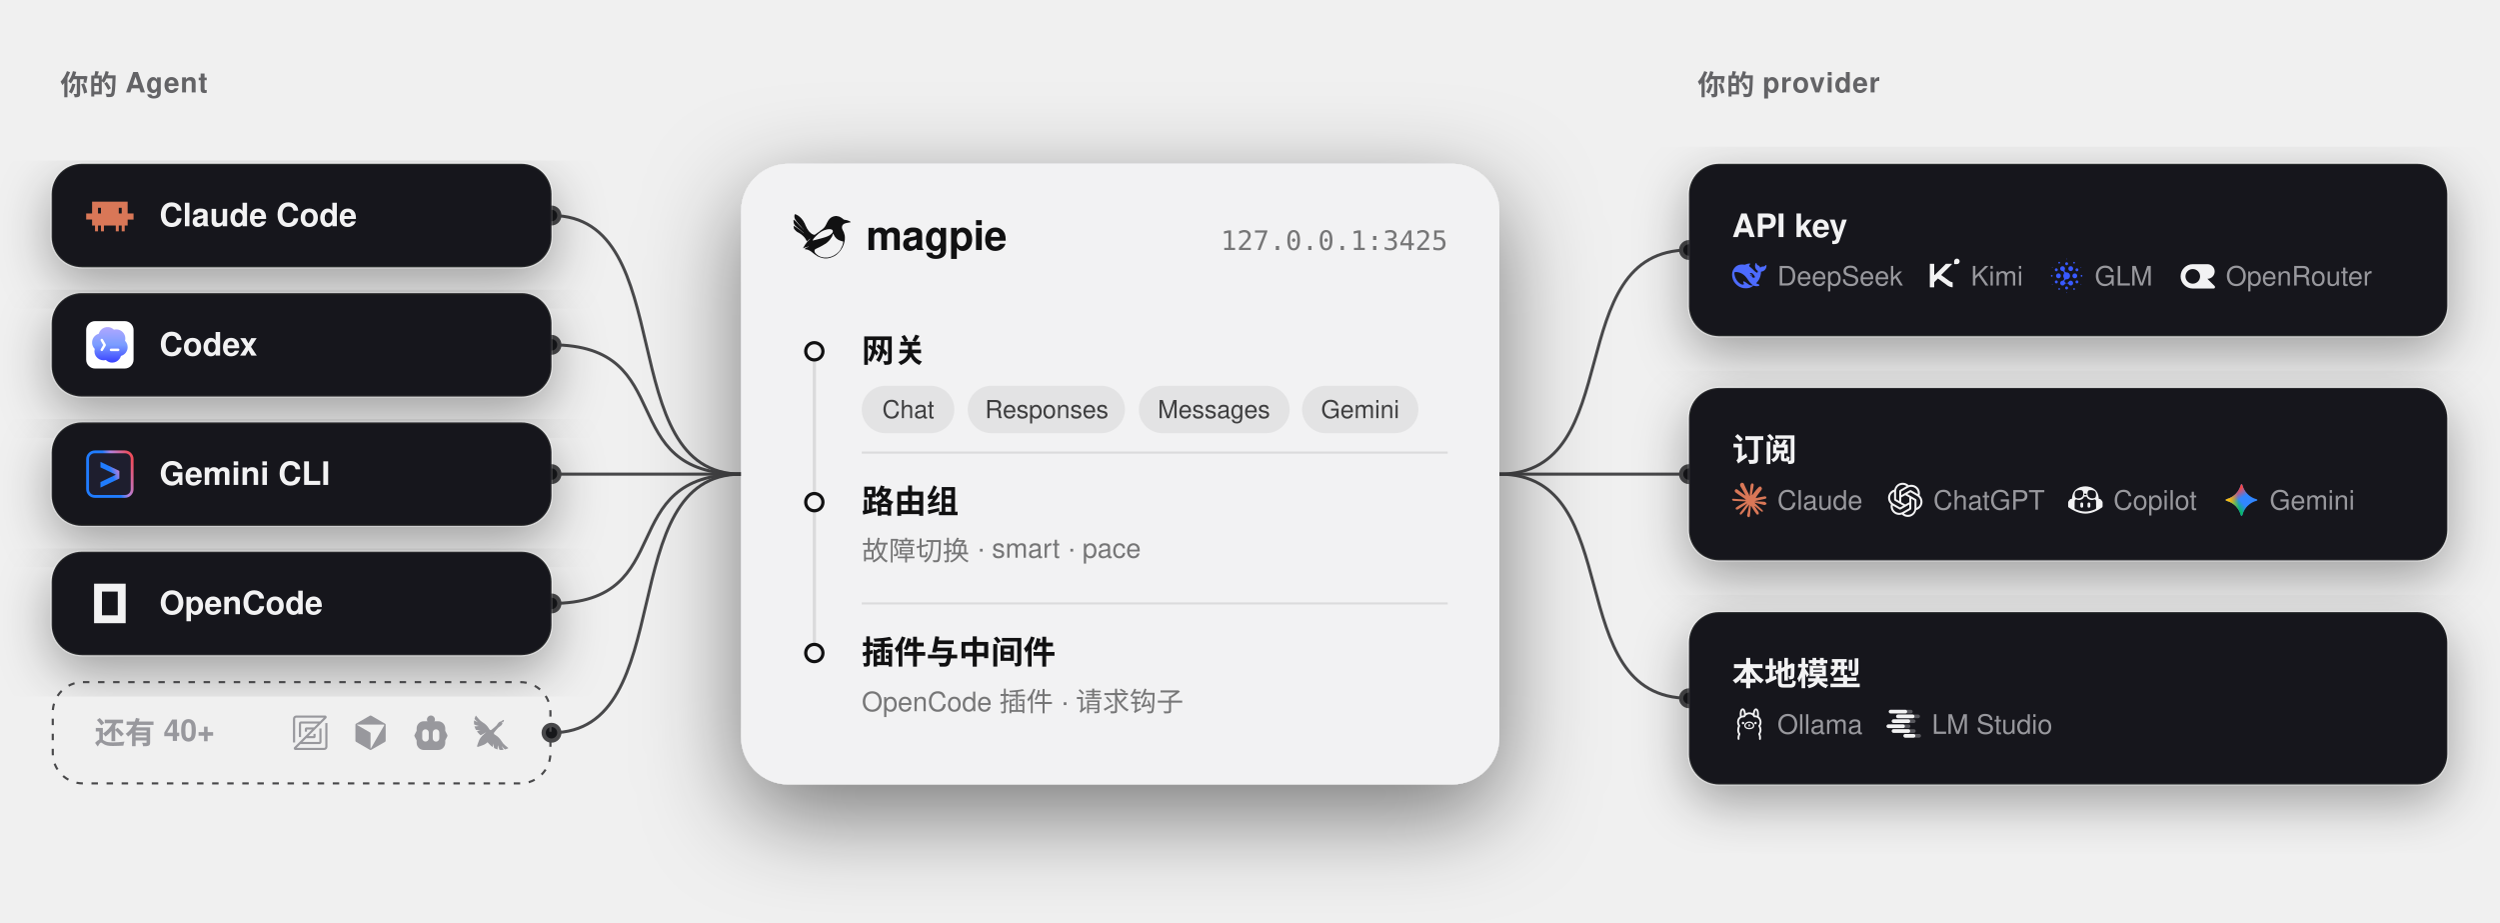
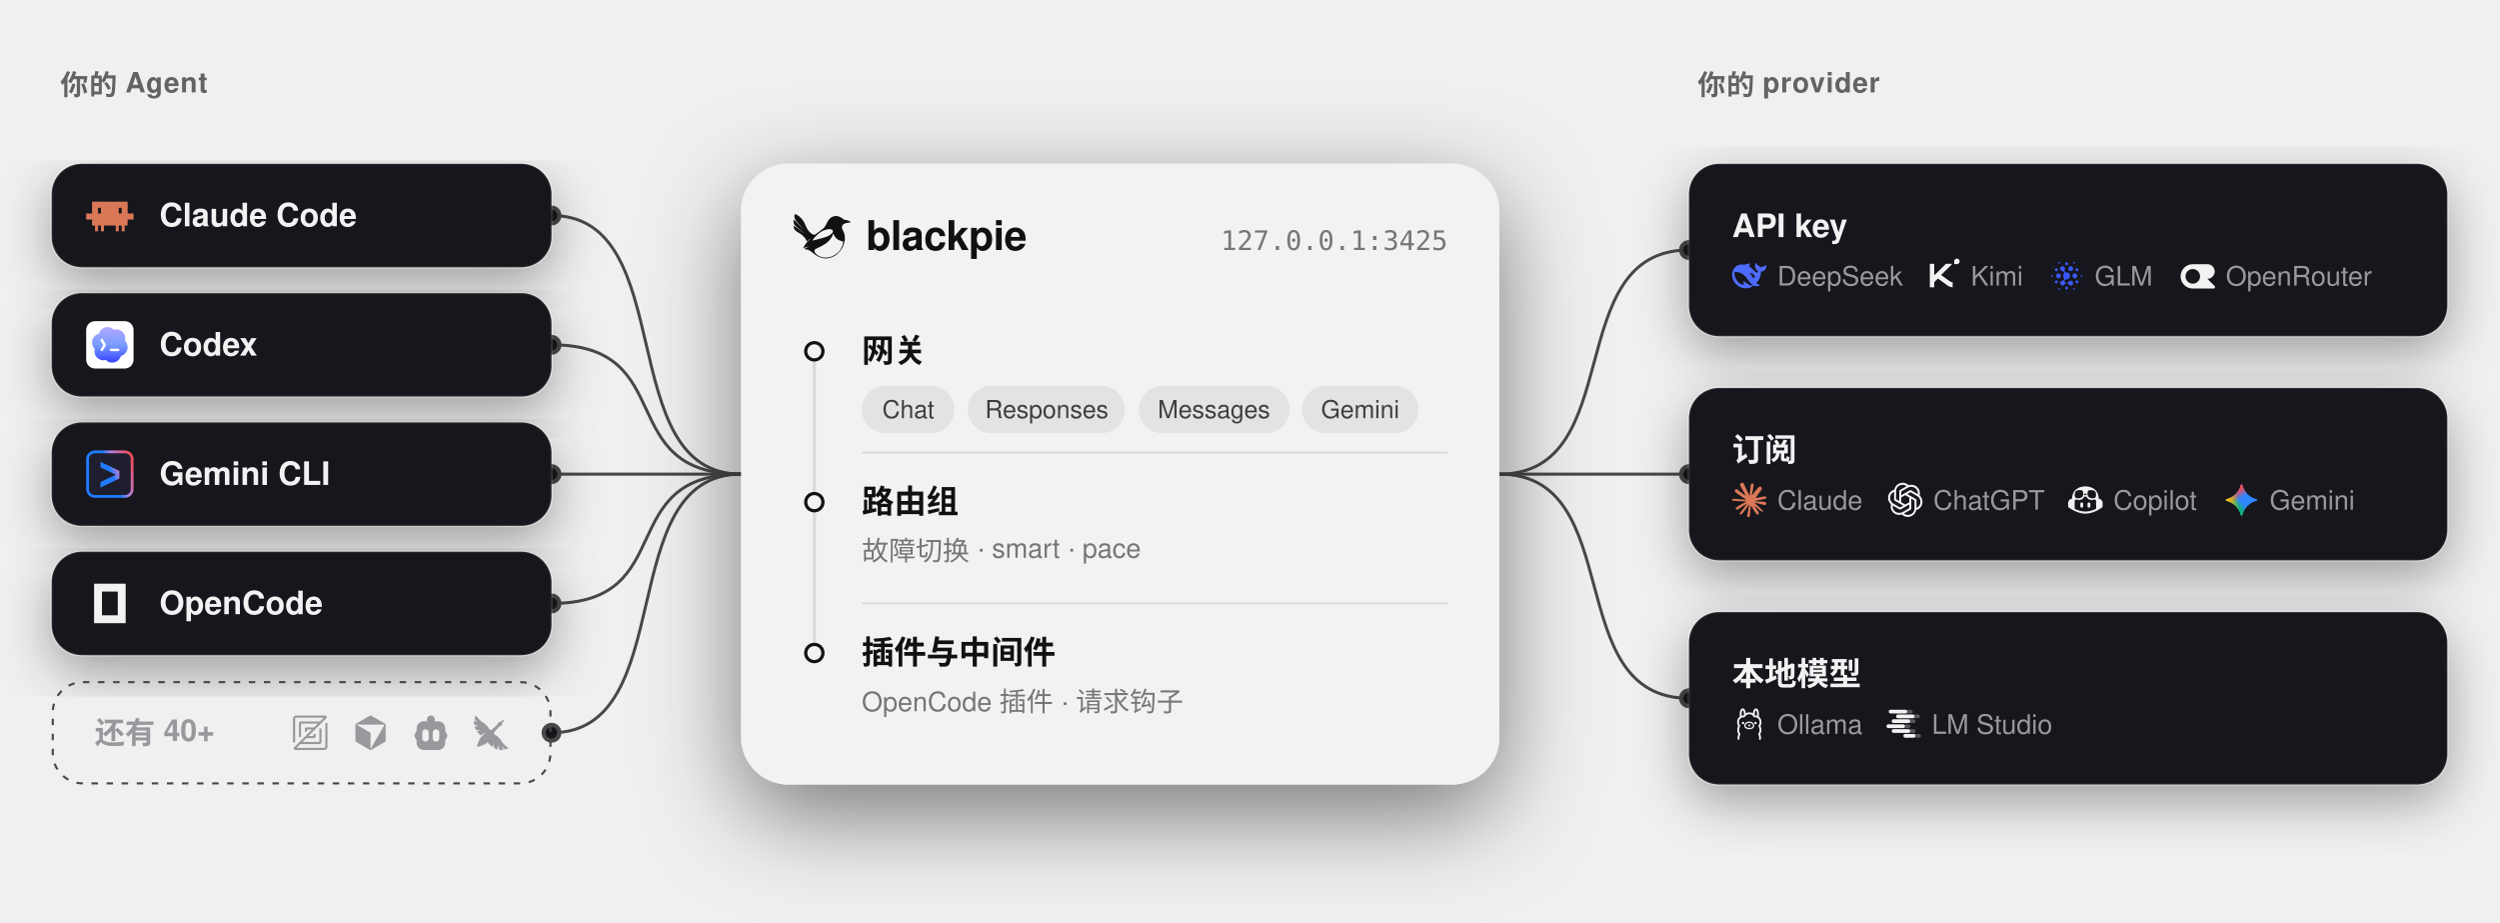
- <svg xmlns="http://www.w3.org/2000/svg" viewBox="0 0 1160 428" width="1160" height="428" role="img" aria-label="magpie: agents → gateway → providers">
+ <svg xmlns="http://www.w3.org/2000/svg" viewBox="0 0 1160 428" width="1160" height="428" role="img" aria-label="blackpie: agents → gateway → providers">
  <defs>
    <filter id="s" x="-20%" y="-20%" width="140%" height="160%">
      <feDropShadow dx="0" dy="8" stdDeviation="12" flood-color="#000" flood-opacity="0.35" />
    </filter>
    <filter id="h" x="-30%" y="-30%" width="160%" height="190%">
      <feDropShadow dx="0" dy="14" stdDeviation="22" flood-color="#000" flood-opacity="0.5" />
    </filter>
    <marker id="dot" viewBox="0 0 8 8" refX="4" refY="4" markerWidth="8" markerHeight="8">
      <circle cx="4" cy="4" r="2.6" fill="#16171a" stroke="#48484a" stroke-width="1.4" />
    </marker>
  </defs>
  <g font-family="-apple-system, BlinkMacSystemFont, &quot;SF Pro Text&quot;, &quot;Segoe UI&quot;, &quot;PingFang SC&quot;, &quot;Hiragino Sans GB&quot;, &quot;Microsoft YaHei&quot;, Helvetica, Arial, sans-serif">
    <text x="28" y="44" font-size="13" font-weight="600" letter-spacing="0.4" fill="#636366">你的 Agent</text>
    <text x="788" y="44" font-size="13" font-weight="600" letter-spacing="0.4" fill="#636366">你的 provider</text>
    <g fill="none" stroke="#48484a" stroke-width="1.4" stroke-linecap="round">
      <path d="M256 100.0 C316 100.0 284 220.0 344 220.0" marker-start="url(#dot)" />
      <path d="M256 160.0 C316 160.0 284 220.0 344 220.0" marker-start="url(#dot)" />
      <path d="M256 220.0 C316 220.0 284 220.0 344 220.0" marker-start="url(#dot)" />
      <path d="M256 280.0 C316 280.0 284 220.0 344 220.0" marker-start="url(#dot)" />
      <path d="M256 340.0 C316 340.0 284 220.0 344 220.0" marker-start="url(#dot)" />
      <path d="M696 220.0 C756 220.0 724 116.0 784 116.0" marker-end="url(#dot)" />
      <path d="M696 220.0 C756 220.0 724 220.0 784 220.0" marker-end="url(#dot)" />
      <path d="M696 220.0 C756 220.0 724 324.0 784 324.0" marker-end="url(#dot)" />
    </g>
    <rect x="24" y="76" width="232" height="48" rx="14" fill="#16171a" stroke="rgba(255,255,255,0.09)" filter="url(#s)" />
    <svg x="40" y="89.0" width="22" height="22" color="#f2f2f3" viewBox="0 0 24 24">
      <path clip-rule="evenodd" d="M20.998 10.949H24v3.102h-3v3.028h-1.487V20H18v-2.921h-1.487V20H15v-2.921H9V20H7.488v-2.921H6V20H4.487v-2.921H3V14.05H0V10.95h3V5h17.998v5.949zM6 10.949h1.488V8.102H6v2.847zm10.51 0H18V8.102h-1.49v2.847z" fill="#D97757" fill-rule="evenodd" />
    </svg>
    <text x="74" y="105.0" font-size="15" font-weight="590" fill="#f2f2f3">Claude Code</text>
    <rect x="24" y="136" width="232" height="48" rx="14" fill="#16171a" stroke="rgba(255,255,255,0.09)" filter="url(#s)" />
    <svg x="40" y="149.0" width="22" height="22" color="#f2f2f3" viewBox="0 0 24 24">
      <path d="M19.503 0H4.496A4.496 4.496 0 000 4.496v15.007A4.496 4.496 0 004.496 24h15.007A4.496 4.496 0 0024 19.503V4.496A4.496 4.496 0 0019.503 0z" fill="#fff" />
      <path d="M9.064 3.344a4.578 4.578 0 012.285-.312c1 .115 1.891.54 2.673 1.275.01.01.024.017.037.021a.09.09 0 00.043 0 4.55 4.55 0 013.046.275l.047.022.116.057a4.581 4.581 0 012.188 2.399c.209.51.313 1.041.315 1.595a4.24 4.24 0 01-.134 1.223.123.123 0 00.03.115c.594.607.988 1.33 1.183 2.17.289 1.425-.007 2.71-.887 3.854l-.136.166a4.548 4.548 0 01-2.201 1.388.123.123 0 00-.081.076c-.191.551-.383 1.023-.74 1.494-.9 1.187-2.222 1.846-3.711 1.838-1.187-.006-2.239-.44-3.157-1.302a.107.107 0 00-.105-.024c-.388.125-.78.143-1.204.138a4.441 4.441 0 01-1.945-.466 4.544 4.544 0 01-1.61-1.335c-.152-.202-.303-.392-.414-.617a5.81 5.81 0 01-.37-.961 4.582 4.582 0 01-.014-2.298.124.124 0 00.006-.056.085.085 0 00-.027-.048 4.467 4.467 0 01-1.034-1.651 3.896 3.896 0 01-.251-1.192 5.189 5.189 0 01.141-1.6c.337-1.112.982-1.985 1.933-2.618.212-.141.413-.251.601-.33.215-.089.43-.164.646-.227a.098.098 0 00.065-.066 4.51 4.51 0 01.829-1.615 4.535 4.535 0 011.837-1.388zm3.482 10.565a.637.637 0 000 1.272h3.636a.637.637 0 100-1.272h-3.636zM8.462 9.23a.637.637 0 00-1.106.631l1.272 2.224-1.266 2.136a.636.636 0 101.095.649l1.454-2.455a.636.636 0 00.005-.64L8.462 9.23z" fill="url(#i56-lobe-icons-codex-_R_0_)" />
      <defs>
        <linearGradient gradientUnits="userSpaceOnUse" id="i56-lobe-icons-codex-_R_0_" x1="12" x2="12" y1="3" y2="21">
          <stop stop-color="#B1A7FF" />
          <stop offset=".5" stop-color="#7A9DFF" />
          <stop offset="1" stop-color="#3941FF" />
        </linearGradient>
      </defs>
    </svg>
    <text x="74" y="165.0" font-size="15" font-weight="590" fill="#f2f2f3">Codex</text>
    <rect x="24" y="196" width="232" height="48" rx="14" fill="#16171a" stroke="rgba(255,255,255,0.09)" filter="url(#s)" />
    <svg x="40" y="209.0" width="22" height="22" color="#f2f2f3" viewBox="0 0 24 24">
      <path d="M0 4.391A4.391 4.391 0 014.391 0h15.217A4.391 4.391 0 0124 4.391v15.217A4.391 4.391 0 0119.608 24H4.391A4.391 4.391 0 010 19.608V4.391z" fill="url(#i57-lobe-icons-gemini-cli-_R_0_)" />
      <path clip-rule="evenodd" d="M19.74 1.444a2.816 2.816 0 012.816 2.816v15.48a2.816 2.816 0 01-2.816 2.816H4.26a2.816 2.816 0 01-2.816-2.816V4.26A2.816 2.816 0 014.26 1.444h15.48zM7.236 8.564l7.752 3.728-7.752 3.727v2.802l9.557-4.596v-3.866L7.236 5.763v2.801z" fill="#1E1E2E" fill-rule="evenodd" />
      <defs>
        <linearGradient gradientUnits="userSpaceOnUse" id="i57-lobe-icons-gemini-cli-_R_0_" x1="24" x2="0" y1="6.587" y2="16.494">
          <stop stop-color="#EE4D5D" />
          <stop offset=".328" stop-color="#B381DD" />
          <stop offset=".476" stop-color="#207CFE" />
        </linearGradient>
      </defs>
    </svg>
    <text x="74" y="225.0" font-size="15" font-weight="590" fill="#f2f2f3">Gemini CLI</text>
    <rect x="24" y="256" width="232" height="48" rx="14" fill="#16171a" stroke="rgba(255,255,255,0.09)" filter="url(#s)" />
    <svg x="40" y="269.0" width="22" height="22" color="#f2f2f3" fill="currentColor" fill-rule="evenodd" viewBox="0 0 24 24">
      <path d="M16 6H8v12h8V6zm4 16H4V2h16v20z" />
    </svg>
    <text x="74" y="285.0" font-size="15" font-weight="590" fill="#f2f2f3">OpenCode</text>
    <rect x="24.5" y="316.5" width="231" height="47" rx="14" fill="none" stroke="#48484a" stroke-dasharray="3 4" />
    <text x="44" y="345.0" font-size="14" font-weight="590" fill="#98989d">还有 40+</text>
    <svg x="220" y="332.0" width="16" height="16" color="#98989d" fill="currentColor" fill-rule="evenodd" viewBox="0 0 24 24">
      <path d="M21.595 23.61c1.167-.254 2.405-.944 2.405-.944l-2.167-1.784a12.124 12.124 0 01-2.695-3.131 12.127 12.127 0 00-3.97-4.049l-.794-.462a1.115 1.115 0 01-.488-.815.844.844 0 01.154-.575c.413-.582 2.548-3.115 2.94-3.44.503-.416 1.065-.762 1.586-1.159.074-.056.148-.112.221-.17.003-.002.007-.004.009-.007.167-.131.325-.272.45-.438.453-.524.563-.988.59-1.193-.061-.197-.244-.639-.753-1.148.319.02.705.272 1.056.569.235-.376.481-.773.727-1.171.165-.266-.08-.465-.086-.471h-.001V3.22c-.007-.007-.206-.25-.471-.086-.567.35-1.134.702-1.639 1.021 0 0-.597-.012-1.305.599a2.464 2.464 0 00-.438.45l-.007.009c-.058.072-.114.147-.17.221-.397.521-.743 1.083-1.16 1.587-.323.391-2.857 2.526-3.44 2.94a.842.842 0 01-.574.153 1.115 1.115 0 01-.815-.488l-.462-.794a12.123 12.123 0 00-4.049-3.97 12.133 12.133 0 01-3.13-2.695L1.332 0S.643 1.238.39 2.405c.352.428 1.27 1.49 2.34 2.302C1.58 4.167.73 3.75.06 3.4c-.103.765-.063 1.92.043 2.816.726.317 1.961.806 3.219 1.066-1.006.236-2.11.278-2.961.262.15.554.358 1.119.64 1.688.119.263.25.52.39.77.452.125 2.222.383 3.164.171l-2.51.897a27.776 27.776 0 002.544 2.726c2.031-1.092 2.494-1.241 4.018-2.238-2.467 2.008-3.108 2.828-3.8 3.67l-.483.678c-.25.351-.469.725-.65 1.117-.61 1.31-1.47 4.1-1.47 4.1-.154.486.202.842.674.674 0 0 2.79-.861 4.1-1.47.392-.182.766-.4 1.118-.65l.677-.483c.227-.187.453-.37.701-.586 0 0 1.705 2.02 3.458 3.349l.896-2.511c-.211.942.046 2.712.17 3.163.252.142.509.272.772.392.569.28 1.134.49 1.688.64-.016-.853.026-1.956.261-2.962.26 1.258.75 2.493 1.067 3.219.895.106 2.051.146 2.816.043a73.87 73.87 0 01-1.308-2.67c.811 1.07 1.874 1.988 2.302 2.34h-.001z" />
    </svg>
    <svg x="192" y="332.0" width="16" height="16" color="#98989d" fill="currentColor" fill-rule="evenodd" viewBox="0 0 24 24">
      <path d="M17.035 3.991c2.75 0 4.98 2.24 4.98 5.003v1.667l1.45 2.896a1.01 1.01 0 01-.002.909l-1.448 2.864v1.668c0 2.762-2.23 5.002-4.98 5.002H7.074c-2.751 0-4.98-2.24-4.98-5.002V17.33l-1.48-2.855a1.01 1.01 0 01-.003-.927l1.482-2.887V8.994c0-2.763 2.23-5.003 4.98-5.003h9.962zM8.265 9.6a2.274 2.274 0 00-2.274 2.274v4.042a2.274 2.274 0 004.547 0v-4.042A2.274 2.274 0 008.265 9.6zm7.326 0a2.274 2.274 0 00-2.274 2.274v4.042a2.274 2.274 0 104.548 0v-4.042A2.274 2.274 0 0015.59 9.6z" />
      <path d="M12.054 5.558a2.779 2.779 0 100-5.558 2.779 2.779 0 000 5.558z" />
    </svg>
    <svg x="164" y="332.0" width="16" height="16" color="#98989d" fill="currentColor" fill-rule="evenodd" viewBox="0 0 24 24">
      <path d="M22.106 5.68L12.5.135a.998.998 0 00-.998 0L1.893 5.68a.84.84 0 00-.419.726v11.186c0 .3.16.577.42.727l9.607 5.547a.999.999 0 00.998 0l9.608-5.547a.84.84 0 00.42-.727V6.407a.84.84 0 00-.42-.726zm-.603 1.176L12.228 22.92c-.063.108-.228.064-.228-.061V12.34a.59.59 0 00-.295-.51l-9.11-5.26c-.107-.062-.063-.228.062-.228h18.55c.264 0 .428.286.296.514z" />
    </svg>
    <svg x="136" y="332.0" width="16" height="16" color="#98989d" fill="currentColor" fill-rule="evenodd" viewBox="0 0 96 96">
      <path clip-rule="evenodd" d="M9 6C7.343 6 6 7.343 6 9V75H0V9C0 4.029 4.029 0 9 0H89.379C93.388 0 95.395 4.847 92.561 7.682L43.055 57.188H57V51H63V58.688C63 61.173 60.985 63.188 58.5 63.188H37.055L26.743 73.5H73.5V36H79.5V73.5C79.5 76.814 76.814 79.5 73.5 79.5H20.743L10.243 90H87C88.657 90 90 88.657 90 87V21H96V87C96 91.971 91.971 96 87 96H6.621C2.612 96 0.605 91.153 3.439 88.318L52.757 39H39V45H33V37.5C33 35.015 35.015 33 37.5 33H58.757L69.257 22.5H22.5V60H16.5V22.5C16.5 19.186 19.186 16.5 22.5 16.5H75.257L85.757 6H9Z" />
    </svg>
    <rect x="784" y="76" width="352" height="80" rx="14" fill="#16171a" stroke="rgba(255,255,255,0.09)" filter="url(#s)" />
    <text x="804" y="110" font-size="15" font-weight="590" fill="#f2f2f3">API key</text>
    <svg x="804" y="120" width="16" height="16" color="#f2f2f3" viewBox="0 0 24 24">
      <path d="M23.748 4.482c-.254-.124-.364.113-.512.234-.051.039-.094.09-.137.136-.372.397-.806.657-1.373.626-.829-.046-1.537.214-2.163.848-.133-.782-.575-1.248-1.247-1.548-.352-.156-.708-.311-.955-.65-.172-.241-.219-.51-.305-.774-.055-.16-.11-.323-.293-.35-.2-.031-.278.136-.356.276-.313.572-.434 1.202-.422 1.84.027 1.436.633 2.58 1.838 3.393.137.093.172.187.129.323-.082.28-.18.552-.266.833-.055.179-.137.217-.329.14a5.526 5.526 0 01-1.736-1.18c-.857-.828-1.631-1.742-2.597-2.458a11.365 11.365 0 00-.689-.471c-.985-.957.13-1.743.388-1.836.27-.098.093-.432-.779-.428-.872.004-1.67.295-2.687.684a3.055 3.055 0 01-.465.137 9.597 9.597 0 00-2.883-.102c-1.885.21-3.39 1.102-4.497 2.623C.082 8.606-.231 10.684.152 12.85c.403 2.284 1.569 4.175 3.36 5.653 1.858 1.533 3.997 2.284 6.438 2.14 1.482-.085 3.133-.284 4.994-1.86.47.234.962.327 1.78.397.63.059 1.236-.03 1.705-.128.735-.156.684-.837.419-.961-2.155-1.004-1.682-.595-2.113-.926 1.096-1.296 2.746-2.642 3.392-7.003.05-.347.007-.565 0-.845-.004-.17.035-.237.23-.256a4.173 4.173 0 001.545-.475c1.396-.763 1.96-2.015 2.093-3.517.02-.23-.004-.467-.247-.588zM11.581 18c-2.089-1.642-3.102-2.183-3.52-2.16-.392.024-.321.471-.235.763.09.288.207.486.371.739.114.167.192.416-.113.603-.673.416-1.842-.14-1.897-.167-1.361-.802-2.5-1.86-3.301-3.307-.774-1.393-1.224-2.887-1.298-4.482-.02-.386.093-.522.477-.592a4.696 4.696 0 011.529-.039c2.132.312 3.946 1.265 5.468 2.774.868.86 1.525 1.887 2.202 2.891.72 1.066 1.494 2.082 2.48 2.914.348.292.625.514.891.677-.802.09-2.14.11-3.054-.614zm1-6.44a.306.306 0 01.415-.287.302.302 0 01.2.288.306.306 0 01-.31.307.303.303 0 01-.304-.308zm3.11 1.596c-.2.081-.399.151-.59.16a1.245 1.245 0 01-.798-.254c-.274-.23-.47-.358-.552-.758a1.73 1.73 0 01.016-.588c.07-.327-.008-.537-.239-.727-.187-.156-.426-.199-.688-.199a.559.559 0 01-.254-.078c-.11-.054-.2-.19-.114-.358.028-.054.16-.186.192-.21.356-.202.767-.136 1.146.016.352.144.618.408 1.001.782.391.451.462.576.685.914.176.265.336.537.445.848.067.195-.019.354-.25.452z" fill="#4D6BFE" />
    </svg>
    <text x="825" y="132.5" font-size="12.5" fill="#98989d">DeepSeek</text>
    <svg x="893.8" y="120" width="16" height="16" color="#f2f2f3" fill="currentColor" fill-rule="evenodd" viewBox="0 0 24 24">
      <path d="M21.846 0a1.923 1.923 0 110 3.846H20.15a.226.226 0 01-.227-.226V1.923C19.923.861 20.784 0 21.846 0z" />
      <path d="M11.065 11.199l7.257-7.2c.137-.136.06-.41-.116-.41H14.3a.164.164 0 00-.117.051l-7.82 7.756c-.122.12-.302.013-.302-.179V3.82c0-.127-.083-.23-.185-.23H3.186c-.103 0-.186.103-.186.23V19.77c0 .128.083.23.186.23h2.69c.103 0 .186-.102.186-.23v-3.25c0-.069.025-.135.069-.178l2.424-2.406a.158.158 0 01.205-.023l6.484 4.772a7.677 7.677 0 003.453 1.283c.108.012.2-.095.2-.23v-3.06c0-.117-.07-.212-.164-.227a5.028 5.028 0 01-2.027-.807l-5.613-4.064c-.117-.078-.132-.279-.028-.381z" />
    </svg>
    <text x="914.8" y="132.5" font-size="12.5" fill="#98989d">Kimi</text>
    <svg x="951.3" y="120" width="16" height="16" color="#f2f2f3" viewBox="0 0 24 24">
      <path d="M11.991 23.503a.24.24 0 00-.244.248.24.24 0 00.244.249.24.24 0 00.245-.249.24.24 0 00-.22-.247l-.025-.001zM9.671 5.365a1.697 1.697 0 011.099 2.132l-.071.172-.016.04-.018.054c-.07.16-.104.32-.104.498-.035.71.47 1.279 1.186 1.314h.366c1.309.053 2.338 1.173 2.286 2.523-.052 1.332-1.152 2.38-2.478 2.327h-.174c-.715.018-1.274.64-1.239 1.368 0 .124.018.23.053.337.209.373.54.658.96.8.75.23 1.517-.125 1.9-.782l.018-.035c.402-.64 1.17-.96 1.92-.711.854.284 1.378 1.226 1.099 2.167a1.661 1.661 0 01-2.077 1.102 1.711 1.711 0 01-.907-.711l-.017-.035c-.2-.323-.463-.58-.851-.711l-.056-.018a1.646 1.646 0 00-1.954.746 1.66 1.66 0 01-1.065.764 1.677 1.677 0 01-1.989-1.279c-.209-.906.332-1.83 1.257-2.043a1.51 1.51 0 01.296-.035h.018c.68-.071 1.151-.622 1.116-1.333a1.307 1.307 0 00-.227-.693 2.515 2.515 0 01-.366-1.403 2.39 2.39 0 01.366-1.208c.14-.195.21-.444.227-.693.018-.71-.506-1.261-1.186-1.332l-.07-.018a1.43 1.43 0 01-.299-.07l-.05-.019a1.7 1.7 0 01-1.047-2.114 1.68 1.68 0 012.094-1.101zm-5.575 10.11c.26-.264.639-.367.994-.27.355.096.633.379.728.74.095.362-.007.748-.267 1.013-.402.41-1.053.41-1.455 0a1.062 1.062 0 010-1.482zm14.845-.294c.359-.09.738.024.992.297.254.274.344.665.237 1.025-.107.36-.396.634-.756.718-.551.128-1.1-.22-1.23-.781a1.05 1.05 0 01.757-1.26zm-.064-4.39c.314.32.49.753.49 1.206 0 .452-.176.886-.49 1.206-.315.32-.74.5-1.185.5-.444 0-.87-.18-1.184-.5a1.727 1.727 0 010-2.412 1.654 1.654 0 012.369 0zm-11.243.163c.364.484.447 1.128.218 1.691a1.665 1.665 0 01-2.188.923c-.855-.36-1.26-1.358-.907-2.228a1.68 1.68 0 011.33-1.038c.593-.08 1.183.169 1.547.652zm11.545-4.221c.368 0 .708.2.892.524.184.324.184.724 0 1.048a1.026 1.026 0 01-.892.524c-.568 0-1.03-.47-1.03-1.048 0-.579.462-1.048 1.03-1.048zm-14.358 0c.368 0 .707.2.891.524.184.324.184.724 0 1.048a1.026 1.026 0 01-.891.524c-.569 0-1.03-.47-1.03-1.048 0-.579.461-1.048 1.03-1.048zm10.031-1.475c.925 0 1.675.764 1.675 1.706s-.75 1.705-1.675 1.705-1.674-.763-1.674-1.705c0-.942.75-1.706 1.674-1.706zm-2.626-.684c.362-.082.653-.356.761-.718a1.062 1.062 0 00-.238-1.028 1.017 1.017 0 00-.996-.294c-.547.14-.881.7-.752 1.257.13.558.675.907 1.225.783zm0 16.876c.359-.087.644-.36.75-.72a1.062 1.062 0 00-.237-1.019 1.018 1.018 0 00-.985-.301 1.037 1.037 0 00-.762.717c-.108.361-.017.754.239 1.028.245.263.606.377.953.305l.043-.01zM17.19 3.5a.631.631 0 00.628-.64c0-.355-.279-.64-.628-.64a.631.631 0 00-.628.64c0 .355.28.64.628.64zm-10.38 0a.631.631 0 00.628-.64c0-.355-.28-.64-.628-.64a.631.631 0 00-.628.64c0 .355.279.64.628.64zm-5.182 7.852a.631.631 0 00-.628.64c0 .354.28.639.628.639a.63.63 0 00.627-.606l.001-.034a.62.62 0 00-.628-.64zm5.182 9.13a.631.631 0 00-.628.64c0 .355.279.64.628.64a.631.631 0 00.628-.64c0-.355-.28-.64-.628-.64zm10.38.018a.631.631 0 00-.628.64c0 .355.28.64.628.64a.631.631 0 00.628-.64c0-.355-.279-.64-.628-.64zm5.182-9.148a.631.631 0 00-.628.64c0 .354.279.639.628.639a.631.631 0 00.628-.64c0-.355-.28-.64-.628-.64zm-.384-4.992a.24.24 0 00.244-.249.24.24 0 00-.244-.249.24.24 0 00-.244.249c0 .142.122.249.244.249zM11.991.497a.24.24 0 00.245-.248A.24.24 0 0011.99 0a.24.24 0 00-.244.249c0 .133.108.236.223.247l.021.001zM2.011 6.36a.24.24 0 00.245-.249.24.24 0 00-.244-.249.24.24 0 00-.244.249.24.24 0 00.244.249zm0 11.263a.24.24 0 00-.243.248.24.24 0 00.244.249.24.24 0 00.244-.249.252.252 0 00-.244-.248zm19.995-.018a.24.24 0 00-.245.248.24.24 0 00.245.25.24.24 0 00.244-.25.252.252 0 00-.244-.248z" fill="#3859FF" fill-rule="nonzero" />
    </svg>
    <text x="972.3" y="132.5" font-size="12.5" fill="#98989d">GLM</text>
    <svg x="1012.2" y="120" width="16" height="16" color="#f2f2f3" fill="currentColor" fill-rule="evenodd" viewBox="0 0 24 24">
      <path d="M18.654 3.87a5.087 5.087 0 110 10.174L23.7 19.09c.64.641.187 1.737-.72 1.737H8.48a8.479 8.479 0 010-16.958h10.175zM8.479 7.26a5.087 5.087 0 100 10.176 5.087 5.087 0 000-10.175z" />
    </svg>
    <text x="1033.2" y="132.5" font-size="12.5" fill="#98989d">OpenRouter</text>
    <rect x="784" y="180" width="352" height="80" rx="14" fill="#16171a" stroke="rgba(255,255,255,0.09)" filter="url(#s)" />
    <text x="804" y="214" font-size="15" font-weight="590" fill="#f2f2f3">订阅</text>
    <svg x="804" y="224" width="16" height="16" color="#f2f2f3" viewBox="0 0 24 24">
      <path d="M4.709 15.955l4.72-2.647.08-.23-.08-.128H9.2l-.79-.048-2.698-.073-2.339-.097-2.266-.122-.571-.121L0 11.784l.055-.352.48-.321.686.06 1.52.103 2.278.158 1.652.097 2.449.255h.389l.055-.157-.134-.098-.103-.097-2.358-1.596-2.552-1.688-1.336-.972-.724-.491-.364-.462-.158-1.008.656-.722.881.06.225.061.893.686 1.908 1.476 2.491 1.833.365.304.145-.103.019-.073-.164-.274-1.355-2.446-1.446-2.49-.644-1.032-.17-.619a2.97 2.97 0 01-.104-.729L6.283.134 6.696 0l.996.134.42.364.62 1.414 1.002 2.229 1.555 3.03.456.898.243.832.091.255h.158V9.01l.128-1.706.237-2.095.23-2.695.08-.76.376-.91.747-.492.584.28.48.685-.067.444-.286 1.851-.559 2.903-.364 1.942h.212l.243-.242.985-1.306 1.652-2.064.73-.82.85-.904.547-.431h1.033l.76 1.129-.34 1.166-1.064 1.347-.881 1.142-1.264 1.7-.79 1.36.073.11.188-.02 2.856-.606 1.543-.28 1.841-.315.833.388.091.395-.328.807-1.969.486-2.309.462-3.439.813-.042.03.049.061 1.549.146.662.036h1.622l3.02.225.79.522.474.638-.079.485-1.215.62-1.64-.389-3.829-.91-1.312-.329h-.182v.11l1.093 1.068 2.006 1.81 2.509 2.33.127.578-.322.455-.34-.049-2.205-1.657-.851-.747-1.926-1.62h-.128v.17l.444.649 2.345 3.521.122 1.08-.17.353-.608.213-.668-.122-1.374-1.925-1.415-2.167-1.143-1.943-.14.08-.674 7.254-.316.37-.729.28-.607-.461-.322-.747.322-1.476.389-1.924.315-1.53.286-1.9.17-.632-.012-.042-.14.018-1.434 1.967-2.18 2.945-1.726 1.845-.414.164-.717-.37.067-.662.401-.589 2.388-3.036 1.44-1.882.93-1.086-.006-.158h-.055L4.132 18.56l-1.13.146-.487-.456.061-.746.231-.243 1.908-1.312-.006.006z" fill="#D97757" fill-rule="nonzero" />
    </svg>
    <text x="825" y="236.5" font-size="12.5" fill="#98989d">Claude</text>
    <svg x="876.4" y="224" width="16" height="16" color="#f2f2f3" fill="currentColor" fill-rule="evenodd" viewBox="0 0 24 24">
      <path d="M9.205 8.658v-2.26c0-.19.072-.333.238-.428l4.543-2.616c.619-.357 1.356-.523 2.117-.523 2.854 0 4.662 2.212 4.662 4.566 0 .167 0 .357-.024.547l-4.71-2.759a.797.797 0 00-.856 0l-5.97 3.473zm10.609 8.8V12.06c0-.333-.143-.57-.429-.737l-5.97-3.473 1.95-1.118a.433.433 0 01.476 0l4.543 2.617c1.309.76 2.189 2.378 2.189 3.948 0 1.808-1.07 3.473-2.76 4.163zM7.802 12.703l-1.95-1.142c-.167-.095-.239-.238-.239-.428V5.899c0-2.545 1.95-4.472 4.591-4.472 1 0 1.927.333 2.712.928L8.23 5.067c-.285.166-.428.404-.428.737v6.898zM12 15.128l-2.795-1.57v-3.33L12 8.658l2.795 1.57v3.33L12 15.128zm1.796 7.23c-1 0-1.927-.332-2.712-.927l4.686-2.712c.285-.166.428-.404.428-.737v-6.898l1.974 1.142c.167.095.238.238.238.428v5.233c0 2.545-1.974 4.472-4.614 4.472zm-5.637-5.303l-4.544-2.617c-1.308-.761-2.188-2.378-2.188-3.948A4.482 4.482 0 014.21 6.327v5.423c0 .333.143.571.428.738l5.947 3.449-1.95 1.118a.432.432 0 01-.476 0zm-.262 3.9c-2.688 0-4.662-2.021-4.662-4.519 0-.19.024-.38.047-.57l4.686 2.71c.286.167.571.167.856 0l5.97-3.448v2.26c0 .19-.07.333-.237.428l-4.543 2.616c-.619.357-1.356.523-2.117.523zm5.899 2.83a5.947 5.947 0 005.827-4.756C22.287 18.339 24 15.84 24 13.296c0-1.665-.713-3.282-1.998-4.448.119-.5.19-.999.19-1.498 0-3.401-2.759-5.947-5.946-5.947-.642 0-1.26.095-1.88.31A5.962 5.962 0 0010.205 0a5.947 5.947 0 00-5.827 4.757C1.713 5.447 0 7.945 0 10.49c0 1.666.713 3.283 1.998 4.448-.119.5-.19 1-.19 1.499 0 3.401 2.759 5.946 5.946 5.946.642 0 1.26-.095 1.88-.309a5.96 5.96 0 004.162 1.713z" />
    </svg>
    <text x="897.4" y="236.5" font-size="12.5" fill="#98989d">ChatGPT</text>
    <svg x="960.0" y="224" width="16" height="16" color="#f2f2f3" fill="currentColor" fill-rule="evenodd" viewBox="0 0 24 24">
      <path d="M19.245 5.364c1.322 1.36 1.877 3.216 2.11 5.817.622 0 1.2.135 1.592.654l.73.964c.21.278.323.61.323.955v2.62c0 .339-.173.669-.453.868C20.239 19.602 16.157 21.5 12 21.5c-4.6 0-9.205-2.583-11.547-4.258-.28-.2-.452-.53-.453-.868v-2.62c0-.345.113-.679.321-.956l.73-.963c.392-.517.974-.654 1.593-.654l.029-.297c.25-2.446.81-4.213 2.082-5.52 2.461-2.54 5.71-2.851 7.146-2.864h.198c1.436.013 4.685.323 7.146 2.864zm-7.244 4.328c-.284 0-.613.016-.962.05-.123.447-.305.85-.57 1.108-1.05 1.023-2.316 1.18-2.994 1.18-.638 0-1.306-.13-1.851-.464-.516.165-1.012.403-1.044.996a65.882 65.882 0 00-.063 2.884l-.002.48c-.002.563-.005 1.126-.013 1.69.002.326.204.63.51.765 2.482 1.102 4.83 1.657 6.99 1.657 2.156 0 4.504-.555 6.985-1.657a.854.854 0 00.51-.766c.03-1.682.006-3.372-.076-5.053-.031-.596-.528-.83-1.046-.996-.546.333-1.212.464-1.85.464-.677 0-1.942-.157-2.993-1.18-.266-.258-.447-.661-.57-1.108-.32-.032-.64-.049-.96-.05zm-2.525 4.013c.539 0 .976.426.976.95v1.753c0 .525-.437.95-.976.95a.964.964 0 01-.976-.95v-1.752c0-.525.437-.951.976-.951zm5 0c.539 0 .976.426.976.95v1.753c0 .525-.437.95-.976.95a.964.964 0 01-.976-.95v-1.752c0-.525.437-.951.976-.951zM7.635 5.087c-1.05.102-1.935.438-2.385.906-.975 1.037-.765 3.668-.21 4.224.405.394 1.17.657 1.995.657h.09c.649-.013 1.785-.176 2.73-1.11.435-.41.705-1.433.675-2.47-.03-.834-.27-1.52-.63-1.813-.39-.336-1.275-.482-2.265-.394zm6.465.394c-.36.292-.6.98-.63 1.813-.03 1.037.24 2.06.675 2.47.968.957 2.136 1.104 2.776 1.11h.044c.825 0 1.59-.263 1.995-.657.555-.556.765-3.187-.21-4.224-.45-.468-1.335-.804-2.385-.906-.99-.088-1.875.058-2.265.394zM12 7.615c-.24 0-.525.015-.84.044.03.16.045.336.06.526l-.001.159a2.94 2.94 0 01-.014.25c.225-.022.425-.027.612-.028h.366c.187 0 .387.006.612.028-.015-.146-.015-.277-.015-.409.015-.19.03-.365.06-.526a9.29 9.29 0 00-.84-.044z" />
    </svg>
    <text x="981.0" y="236.5" font-size="12.5" fill="#98989d">Copilot</text>
    <svg x="1032.5" y="224" width="16" height="16" color="#f2f2f3" viewBox="0 0 24 24">
      <path d="M20.616 10.835a14.147 14.147 0 01-4.45-3.001 14.111 14.111 0 01-3.678-6.452.503.503 0 00-.975 0 14.134 14.134 0 01-3.679 6.452 14.155 14.155 0 01-4.45 3.001c-.65.28-1.318.505-2.002.678a.502.502 0 000 .975c.684.172 1.35.397 2.002.677a14.147 14.147 0 014.45 3.001 14.112 14.112 0 013.679 6.453.502.502 0 00.975 0c.172-.685.397-1.351.677-2.003a14.145 14.145 0 013.001-4.45 14.113 14.113 0 016.453-3.678.503.503 0 000-.975 13.245 13.245 0 01-2.003-.678z" fill="#3186FF" />
      <path d="M20.616 10.835a14.147 14.147 0 01-4.45-3.001 14.111 14.111 0 01-3.678-6.452.503.503 0 00-.975 0 14.134 14.134 0 01-3.679 6.452 14.155 14.155 0 01-4.45 3.001c-.65.28-1.318.505-2.002.678a.502.502 0 000 .975c.684.172 1.35.397 2.002.677a14.147 14.147 0 014.45 3.001 14.112 14.112 0 013.679 6.453.502.502 0 00.975 0c.172-.685.397-1.351.677-2.003a14.145 14.145 0 013.001-4.45 14.113 14.113 0 016.453-3.678.503.503 0 000-.975 13.245 13.245 0 01-2.003-.678z" fill="url(#i70-lobe-icons-gemini-0-_R_0_)" />
      <path d="M20.616 10.835a14.147 14.147 0 01-4.45-3.001 14.111 14.111 0 01-3.678-6.452.503.503 0 00-.975 0 14.134 14.134 0 01-3.679 6.452 14.155 14.155 0 01-4.45 3.001c-.65.28-1.318.505-2.002.678a.502.502 0 000 .975c.684.172 1.35.397 2.002.677a14.147 14.147 0 014.45 3.001 14.112 14.112 0 013.679 6.453.502.502 0 00.975 0c.172-.685.397-1.351.677-2.003a14.145 14.145 0 013.001-4.45 14.113 14.113 0 016.453-3.678.503.503 0 000-.975 13.245 13.245 0 01-2.003-.678z" fill="url(#i70-lobe-icons-gemini-1-_R_0_)" />
      <path d="M20.616 10.835a14.147 14.147 0 01-4.45-3.001 14.111 14.111 0 01-3.678-6.452.503.503 0 00-.975 0 14.134 14.134 0 01-3.679 6.452 14.155 14.155 0 01-4.45 3.001c-.65.28-1.318.505-2.002.678a.502.502 0 000 .975c.684.172 1.35.397 2.002.677a14.147 14.147 0 014.45 3.001 14.112 14.112 0 013.679 6.453.502.502 0 00.975 0c.172-.685.397-1.351.677-2.003a14.145 14.145 0 013.001-4.45 14.113 14.113 0 016.453-3.678.503.503 0 000-.975 13.245 13.245 0 01-2.003-.678z" fill="url(#i70-lobe-icons-gemini-2-_R_0_)" />
      <defs>
        <linearGradient gradientUnits="userSpaceOnUse" id="i70-lobe-icons-gemini-0-_R_0_" x1="7" x2="11" y1="15.5" y2="12">
          <stop stop-color="#08B962" />
          <stop offset="1" stop-color="#08B962" stop-opacity="0" />
        </linearGradient>
        <linearGradient gradientUnits="userSpaceOnUse" id="i70-lobe-icons-gemini-1-_R_0_" x1="8" x2="11.5" y1="5.5" y2="11">
          <stop stop-color="#F94543" />
          <stop offset="1" stop-color="#F94543" stop-opacity="0" />
        </linearGradient>
        <linearGradient gradientUnits="userSpaceOnUse" id="i70-lobe-icons-gemini-2-_R_0_" x1="3.5" x2="17.5" y1="13.5" y2="12">
          <stop stop-color="#FABC12" />
          <stop offset=".46" stop-color="#FABC12" stop-opacity="0" />
        </linearGradient>
      </defs>
    </svg>
    <text x="1053.5" y="236.5" font-size="12.5" fill="#98989d">Gemini</text>
    <rect x="784" y="284" width="352" height="80" rx="14" fill="#16171a" stroke="rgba(255,255,255,0.09)" filter="url(#s)" />
    <text x="804" y="318" font-size="15" font-weight="590" fill="#f2f2f3">本地模型</text>
    <svg x="804" y="328" width="16" height="16" color="#f2f2f3" fill="currentColor" fill-rule="evenodd" viewBox="0 0 24 24">
      <path d="M7.905 1.09c.216.085.411.225.588.41.295.306.544.744.734 1.263.191.522.315 1.1.362 1.68a5.054 5.054 0 012.049-.636l.051-.004c.87-.07 1.73.087 2.48.474.101.053.2.11.297.17.05-.569.172-1.134.36-1.644.19-.52.439-.957.733-1.264a1.67 1.67 0 01.589-.41c.257-.1.53-.118.796-.042.401.114.745.368 1.016.737.248.337.434.769.561 1.287.23.934.27 2.163.115 3.645l.053.04.026.019c.757.576 1.284 1.397 1.563 2.35.435 1.487.216 3.155-.534 4.088l-.018.021.002.003c.417.762.67 1.567.724 2.4l.002.03c.064 1.065-.2 2.137-.814 3.19l-.007.01.01.024c.472 1.157.62 2.322.438 3.486l-.006.039a.651.651 0 01-.747.536.648.648 0 01-.54-.742c.167-1.033.01-2.069-.48-3.123a.643.643 0 01.04-.617l.004-.006c.604-.924.854-1.83.8-2.72-.046-.779-.325-1.544-.8-2.273a.644.644 0 01.18-.886l.009-.006c.243-.159.467-.565.58-1.12a4.229 4.229 0 00-.095-1.974c-.205-.7-.58-1.284-1.105-1.683-.595-.454-1.383-.673-2.38-.61a.653.653 0 01-.632-.371c-.314-.665-.772-1.141-1.343-1.436a3.288 3.288 0 00-1.772-.332c-1.245.099-2.343.801-2.67 1.686a.652.652 0 01-.61.425c-1.067.002-1.893.252-2.497.703-.522.39-.878.935-1.066 1.588a4.07 4.07 0 00-.068 1.886c.112.558.331 1.02.582 1.269l.008.007c.212.207.257.53.109.785-.36.622-.629 1.549-.673 2.44-.05 1.018.186 1.902.719 2.536l.016.019a.643.643 0 01.095.69c-.576 1.236-.753 2.252-.562 3.052a.652.652 0 01-1.269.298c-.243-1.018-.078-2.184.473-3.498l.014-.035-.008-.012a4.339 4.339 0 01-.598-1.309l-.005-.019a5.764 5.764 0 01-.177-1.785c.044-.91.278-1.842.622-2.59l.012-.026-.002-.002c-.293-.418-.51-.953-.63-1.545l-.005-.024a5.352 5.352 0 01.093-2.49c.262-.915.777-1.701 1.536-2.269.06-.045.123-.09.186-.132-.159-1.493-.119-2.73.112-3.67.127-.518.314-.95.562-1.287.27-.368.614-.622 1.015-.737.266-.076.54-.059.797.042zm4.116 9.09c.936 0 1.8.313 2.446.855.63.527 1.005 1.235 1.005 1.94 0 .888-.406 1.58-1.133 2.022-.62.375-1.451.557-2.403.557-1.009 0-1.871-.259-2.493-.734-.617-.47-.963-1.13-.963-1.845 0-.707.398-1.417 1.056-1.946.668-.537 1.55-.849 2.485-.849zm0 .896a3.07 3.07 0 00-1.916.65c-.461.37-.722.835-.722 1.25 0 .428.21.829.61 1.134.455.347 1.124.548 1.943.548.799 0 1.473-.147 1.932-.426.463-.28.7-.686.7-1.257 0-.423-.246-.89-.683-1.256-.484-.405-1.14-.643-1.864-.643zm.662 1.21l.004.004c.12.151.095.37-.056.49l-.292.23v.446a.375.375 0 01-.376.373.375.375 0 01-.376-.373v-.46l-.271-.218a.347.347 0 01-.052-.49.353.353 0 01.494-.051l.215.172.22-.174a.353.353 0 01.49.051zm-5.04-1.919c.478 0 .867.39.867.871a.87.87 0 01-.868.871.87.87 0 01-.867-.87.87.87 0 01.867-.872zm8.706 0c.48 0 .868.39.868.871a.87.87 0 01-.868.871.87.87 0 01-.867-.87.87.87 0 01.867-.872zM7.44 2.3l-.003.002a.659.659 0 00-.285.238l-.005.006c-.138.189-.258.467-.348.832-.17.692-.216 1.631-.124 2.782.43-.128.899-.208 1.404-.237l.01-.001.019-.034c.046-.082.095-.161.148-.239.123-.771.022-1.692-.253-2.444-.134-.364-.297-.65-.453-.813a.628.628 0 00-.107-.09L7.44 2.3zm9.174.04l-.002.001a.628.628 0 00-.107.09c-.156.163-.32.45-.453.814-.29.794-.387 1.776-.23 2.572l.058.097.008.014h.03a5.184 5.184 0 011.466.212c.086-1.124.038-2.043-.128-2.722-.09-.365-.21-.643-.349-.832l-.004-.006a.659.659 0 00-.285-.239h-.004z" />
    </svg>
    <text x="825" y="340.5" font-size="12.5" fill="#98989d">Ollama</text>
    <svg x="875.7" y="328" width="16" height="16" color="#f2f2f3" fill="currentColor" fill-rule="evenodd" viewBox="0 0 24 24">
      <path d="M2.84 2a1.273 1.273 0 100 2.547h14.107a1.273 1.273 0 100-2.547H2.84zM7.935 5.33a1.273 1.273 0 000 2.548H22.04a1.274 1.274 0 000-2.547H7.935zM3.624 9.935c0-.704.57-1.274 1.274-1.274h14.106a1.274 1.274 0 010 2.547H4.898c-.703 0-1.274-.57-1.274-1.273zM1.273 12.188a1.273 1.273 0 100 2.547H15.38a1.274 1.274 0 000-2.547H1.273zM3.624 16.792c0-.704.57-1.274 1.274-1.274h14.106a1.273 1.273 0 110 2.547H4.898c-.703 0-1.274-.57-1.274-1.273zM13.029 18.849a1.273 1.273 0 100 2.547h9.698a1.273 1.273 0 100-2.547h-9.698z" fill-opacity=".3" />
      <path d="M2.84 2a1.273 1.273 0 100 2.547h10.287a1.274 1.274 0 000-2.547H2.84zM7.935 5.33a1.273 1.273 0 000 2.548H18.22a1.274 1.274 0 000-2.547H7.935zM3.624 9.935c0-.704.57-1.274 1.274-1.274h10.286a1.273 1.273 0 010 2.547H4.898c-.703 0-1.274-.57-1.274-1.273zM1.273 12.188a1.273 1.273 0 100 2.547H11.56a1.274 1.274 0 000-2.547H1.273zM3.624 16.792c0-.704.57-1.274 1.274-1.274h10.286a1.273 1.273 0 110 2.547H4.898c-.703 0-1.274-.57-1.274-1.273zM13.029 18.849a1.273 1.273 0 100 2.547h5.78a1.273 1.273 0 100-2.547h-5.78z" />
    </svg>
    <text x="896.7" y="340.5" font-size="12.5" fill="#98989d">LM Studio</text>
    <rect x="344" y="76" width="352" height="288" rx="22" fill="#f2f2f3" filter="url(#h)" />
    <g transform="translate(368 96) scale(0.62)">
      <path fill-rule="evenodd" fill="#111112" d="M1.5 5.5C1.3 5.7 1.2 6.5 1.2 6.9C1.2 6.9 1.2 7 1.2 7.1C1.1 7.4 1.3 8 1.4 8.3C1.4 8.4 1.5 8.5 1.5 8.7C1.5 8.9 1.7 9 1.8 9.3C2.2 9.9 2.2 10 2.3 10.1C2.4 10.2 2.5 10.3 2.6 10.5C2.8 10.8 3 11.1 3.2 11.3C3.3 11.3 3.4 11.6 3.6 11.8C3.8 12 4.1 12.4 4.2 12.5C4.7 13 5.2 13.7 5.4 13.9C6 14.5 6.5 15.1 6.7 15.3C6.7 15.4 6.9 15.5 6.9 15.7C7.3 15.9 7.7 16.5 7.9 16.8C7.9 16.8 8 16.9 8 16.9C8.1 16.9 8.2 17.2 8.2 17.3C8.2 17.3 8.1 17.2 8.1 17.1C7.9 16.9 7.9 16.9 7.6 16.6C7.5 16.5 7.4 16.5 7.4 16.3C7.2 16.2 6.7 15.7 6.3 15.2C6.1 15.1 6 14.9 6 14.9C5.9 14.8 5.7 14.7 5.7 14.6C5.6 14.5 5.4 14.3 5.3 14.2C5.1 14.1 4.9 13.8 4.7 13.5C4.5 13.3 4.2 13.1 4.1 12.9C4.1 12.9 3.8 12.7 3.8 12.5C3.5 12.3 3 11.8 2.8 11.4C1.8 10.5 0.9 9.6 0.7 9.6C0.6 9.7 0.6 9.8 0.5 10C0.5 10.1 0.6 10.2 0.5 10.3C0.5 10.4 0.6 10.5 0.6 10.6C0.5 10.7 0.5 10.9 0.6 11C0.5 11.1 0.6 11.4 0.6 11.5C0.9 12.9 1.3 13.8 2.8 14.9C2.9 15.1 3.3 15.3 3.4 15.4C3.4 15.5 3.6 15.6 3.7 15.7C4.2 16 6.4 17.8 7 18.4C7.4 18.8 7.4 18.8 7.5 18.9C7.6 19 7.7 19 7.7 19.1C7.7 19.2 7.8 19.2 7.9 19.2C7.9 19.3 8.1 19.4 8.1 19.5C8.2 19.6 8.2 19.7 8.3 19.7C8.3 19.7 8.3 19.7 8.2 19.7C8.2 19.6 8.1 19.6 8 19.6C7.9 19.5 7.9 19.4 7.8 19.4C7.7 19.3 7.6 19.2 7.6 19.2C7.6 19.1 7.5 19 7.3 18.9C7.2 18.9 6.9 18.6 6.7 18.4C6.1 17.8 4.5 16.6 3.5 16C3.4 15.8 3 15.6 2.9 15.5C2.6 15.3 1.5 14.6 0.9 14.3C0.7 14.1 0.6 14.1 0.6 14.2C0.5 14.5 0.8 15.9 0.9 16.1C0.9 16.2 1 16.2 0.9 16.3C1.2 16.8 1.9 17.6 2.7 18.3C2.8 18.5 4 19.2 4.7 19.5C6.2 20.5 6.6 20.7 7.4 21.5C8.2 22.2 8.7 22.7 9.3 23.6C9.5 24.1 9.9 24.4 10.3 25.3C10.4 25.5 10.5 25.8 10.5 25.8C10.7 25.8 10.8 25.7 11 25.4C11.6 25 11.9 24.6 12.3 24.3C12.8 24 13 23.8 13 23.7C13.1 23.7 13.1 23.8 13 24C12 24.8 11 26 10.2 26.9C10.1 27.1 9.9 27.5 9.7 27.7C9.5 27.8 9.4 28 9.4 28C9.4 28 9.3 28.3 9.1 28.5C8.6 29.2 7.7 30.8 7.7 30.9C7.7 31 7.8 31 8.3 30.8C9 30.4 9.5 30.2 10.4 30C11.7 29.6 12.5 29.6 11.6 30C10.5 30.2 9.7 30.6 9.2 31.2C8.8 31.7 8.8 31.7 9.3 31.7C10.1 31.8 10.9 31.9 11.6 32.2C12.8 32.7 13.5 33.1 15.5 34.8C16.4 35.5 17.3 36.2 17.8 36.4C17.9 36.5 18.1 36.7 18.2 36.8C19.1 37.3 21.2 38.1 22.3 38.3C22.4 38.3 22.7 38.3 22.8 38.3C22.8 38.5 23 38.5 23 38.5C23.1 38.5 23.2 38.5 23.3 38.5C23.6 38.6 25.9 38.6 26.1 38.5C26.2 38.5 26.3 38.5 26.4 38.5C26.5 38.5 26.6 38.5 26.7 38.3C26.7 38.3 27 38.3 27.1 38.3C28.3 38.1 30.2 37.3 31.4 36.7C31.5 36.7 31.7 36.4 31.8 36.4C32.2 36.2 33.2 35.4 33.4 35.2C34.2 34.5 35.5 33 35.8 32.6C35.8 32.5 36 32.2 36.1 32C36.4 31.8 36.6 31.4 36.6 31.2C36.7 31.1 36.8 30.9 36.9 30.8C37.2 30.4 37.5 29.6 37.7 29.2C37.7 29.1 37.8 28.7 37.9 28.7C38.1 28.5 38.4 27.1 38.5 26.8C39 25.2 39.1 23.7 39 22.4C39 22.2 38.9 21.9 38.9 21.8C38.9 21.7 38.9 21.6 38.9 21.4C38.6 20.5 38.5 19.9 38.2 19C37.9 18.5 37.5 17.5 37.3 17.2C37 16.8 36.8 15.8 36.8 15.2C36.8 13.8 37.7 12.7 39.6 12.2C40.1 12.1 41.3 11.8 42.1 11.7C43.5 11.5 43.5 11.5 43.4 11.3C42.9 10.7 40.9 9.9 39.2 9.7C37.9 9.5 38.1 9.5 37.6 9C37 8.6 36.4 8 36 7.9C36 7.8 35.8 7.8 35.7 7.7C35.1 7.3 34.2 7 33.1 6.9C32.6 6.7 31.6 6.9 31 7C29.6 7.3 28.3 8 27.3 9.2C26.7 9.8 26.2 10.8 25.7 11.7C25.5 12.1 24.8 13.4 24.7 13.7C24.6 13.9 24.5 14.1 24.1 14.7C23.5 15.7 22.1 16.9 20.6 17.8C20.5 18 20.3 18.2 20.1 18.3C19.7 18.5 19.4 18.8 19.1 19C18.9 19.1 18.7 19.3 18.5 19.4C18 19.8 17.2 20.3 17 20.5C16.9 20.5 16.8 20.6 16.7 20.7C16.3 20.8 16.1 20.9 16 20.9C15.5 20.8 14.9 20.5 14.2 20.2C13.7 19.8 12.7 18.9 12.4 18.6C12.3 18.5 12.2 18.4 12.1 18.2C11.9 18 11.2 17.1 11 16.6C10.9 16.5 10.8 16.4 10.7 16.3C10.7 16.2 10.6 16.1 10.6 15.9C10.5 15.9 10.4 15.7 10.4 15.6C10.3 15.5 10.2 15.2 10.1 15C10 14.8 9.8 14.4 9.7 14.2C9.6 14 9.5 13.7 9.4 13.6C9.4 13.4 9.3 13.2 9.2 13C9.2 12.8 9 12.6 9 12.5C8.9 12.3 8.7 12.1 8.7 12C8.7 12 8.5 11.7 8.5 11.7C8.3 11.2 8.2 10.9 7.5 10C6.4 8.3 4.2 6.4 2.7 5.8C2 5.5 1.6 5.4 1.5 5.5ZM28.4 16.7C29.2 16.9 29.7 17.2 29.9 17.7C30.1 18.2 30 18.9 29.6 19.4C29.2 19.9 28.2 20.9 27.6 21.2C26.8 21.7 25.3 22.4 24.2 22.7C23.9 22.8 23.6 22.9 23.5 22.9C22.8 23.2 20.7 23.7 19.6 24C19 24.2 18.4 24.3 18.1 24.4C17.9 24.4 16.1 24.9 15.3 25.1C14.6 25.2 14.7 25.1 15.7 23.6C16.4 22.7 18.5 20.6 19.4 19.9C20.8 18.8 21.4 18.4 23.2 17.6C23.8 17.4 25.6 16.8 25.9 16.8C25.9 16.8 26.3 16.8 26.6 16.7C26.8 16.7 28.2 16.7 28.4 16.7ZM30.4 20.2C30.5 20.3 30.6 20.6 30.6 20.7C31.7 23.1 33.4 24.6 35.6 25.3C36.1 25.5 36.7 25.7 37.2 25.8C37.7 25.8 37.8 25.9 37.8 26.1C37.7 26.2 37.7 26.3 37.7 26.5C37.7 26.6 37.7 26.8 37.6 27C37.4 28.5 36.8 29.9 36.1 31C36.1 31.2 35.9 31.4 35.9 31.6C35.7 31.9 35.2 32.6 34.7 33.3C32.6 35.6 29.7 37.3 26.6 37.8C26.5 37.8 26.3 37.9 26.2 37.9C25.8 37.9 23.7 37.9 23.3 37.9C23.2 37.9 23 37.8 22.9 37.8C21.1 37.6 19.3 36.8 18 35.7C17.7 35.4 17 34.7 16.8 34.5C16.3 33.8 16.1 33 16.3 32.5C16.5 31.8 16.8 31.6 17.9 31.1C19.1 30.5 19.4 30.4 20.2 30C21.4 29.4 23.2 28.4 23.9 27.9C23.9 27.8 24.2 27.7 24.5 27.6C26.3 26.3 28 24.6 28.9 22.9C29.5 22.2 29.7 21.6 29.9 20.7C30.1 20 30.2 19.9 30.4 20.2Z" />
    </g>
-     <text x="402" y="116" font-size="19" font-weight="650" letter-spacing="-0.2" fill="#111112">magpie</text>
+     <text x="402" y="116" font-size="19" font-weight="650" letter-spacing="-0.2" fill="#111112">blackpie</text>
    <text x="672" y="116" text-anchor="end" font-family="ui-monospace, &quot;SF Mono&quot;, Menlo, Consolas, monospace" font-size="12.5" fill="rgba(17,17,18,0.55)">127.0.0.1:3425</text>
    <line x1="378" y1="159.0" x2="378" y2="299.0" stroke="rgba(17,17,18,0.10)" stroke-width="1.5" />
    <circle cx="378" cy="163" r="4" fill="#f2f2f3" stroke="#111112" stroke-width="1.5" />
    <text x="400" y="168" font-size="15" font-weight="590" fill="#111112">网关</text>
    <rect x="400" y="179" width="43" height="22" rx="11" fill="rgba(17,17,18,0.07)" />
    <text x="421.6" y="194" text-anchor="middle" font-size="11.5" font-weight="500" fill="rgba(17,17,18,0.78)">Chat</text>
    <rect x="449.184" y="179" width="73" height="22" rx="11" fill="rgba(17,17,18,0.07)" />
    <text x="485.9" y="194" text-anchor="middle" font-size="11.5" font-weight="500" fill="rgba(17,17,18,0.78)">Responses</text>
    <rect x="528.636" y="179" width="70" height="22" rx="11" fill="rgba(17,17,18,0.07)" />
    <text x="563.5" y="194" text-anchor="middle" font-size="11.5" font-weight="500" fill="rgba(17,17,18,0.78)">Messages</text>
    <rect x="604.408" y="179" width="54" height="22" rx="11" fill="rgba(17,17,18,0.07)" />
    <text x="631.4" y="194" text-anchor="middle" font-size="11.5" font-weight="500" fill="rgba(17,17,18,0.78)">Gemini</text>
    <line x1="400" y1="210" x2="672" y2="210" stroke="rgba(17,17,18,0.10)" />
    <circle cx="378" cy="233" r="4" fill="#f2f2f3" stroke="#111112" stroke-width="1.5" />
    <text x="400" y="238" font-size="15" font-weight="590" fill="#111112">路由组</text>
    <text x="400" y="260" font-size="12.5" fill="rgba(17,17,18,0.55)">故障切换 · smart · pace</text>
    <line x1="400" y1="280" x2="672" y2="280" stroke="rgba(17,17,18,0.10)" />
    <circle cx="378" cy="303" r="4" fill="#f2f2f3" stroke="#111112" stroke-width="1.5" />
    <text x="400" y="308" font-size="15" font-weight="590" fill="#111112">插件与中间件</text>
    <text x="400" y="330" font-size="12.5" fill="rgba(17,17,18,0.55)">OpenCode 插件 · 请求钩子</text>
  </g>
</svg>
